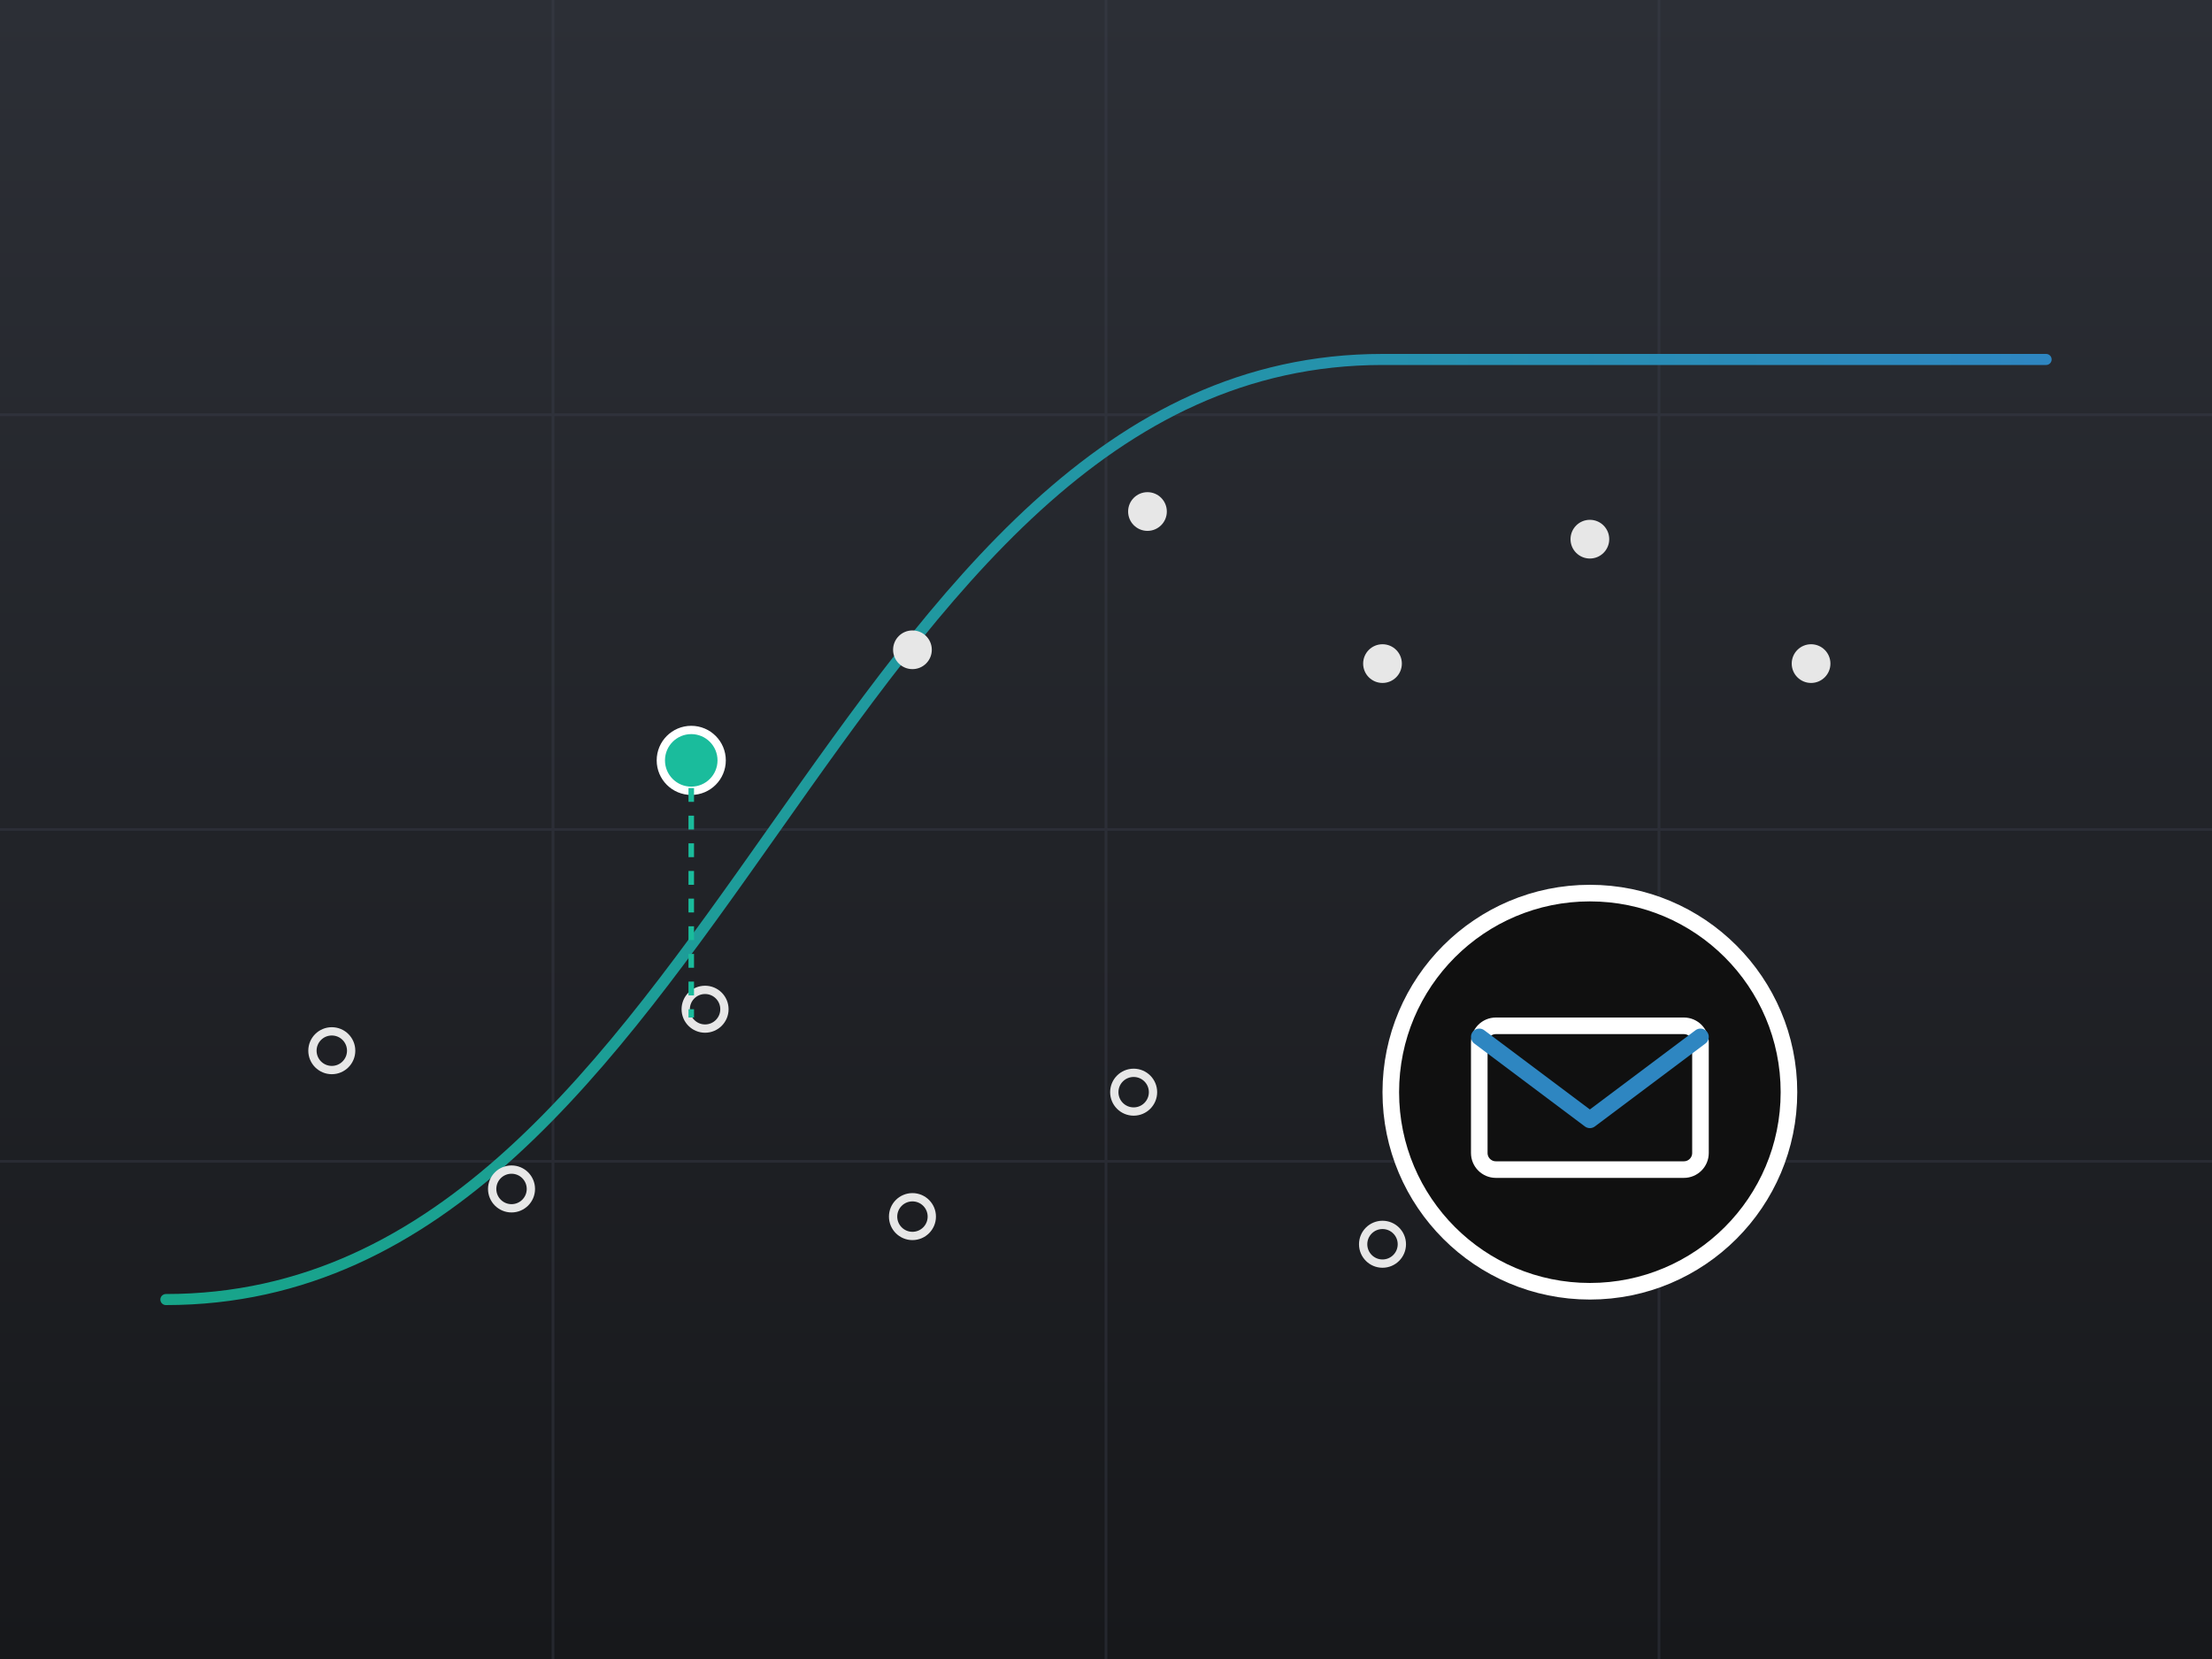
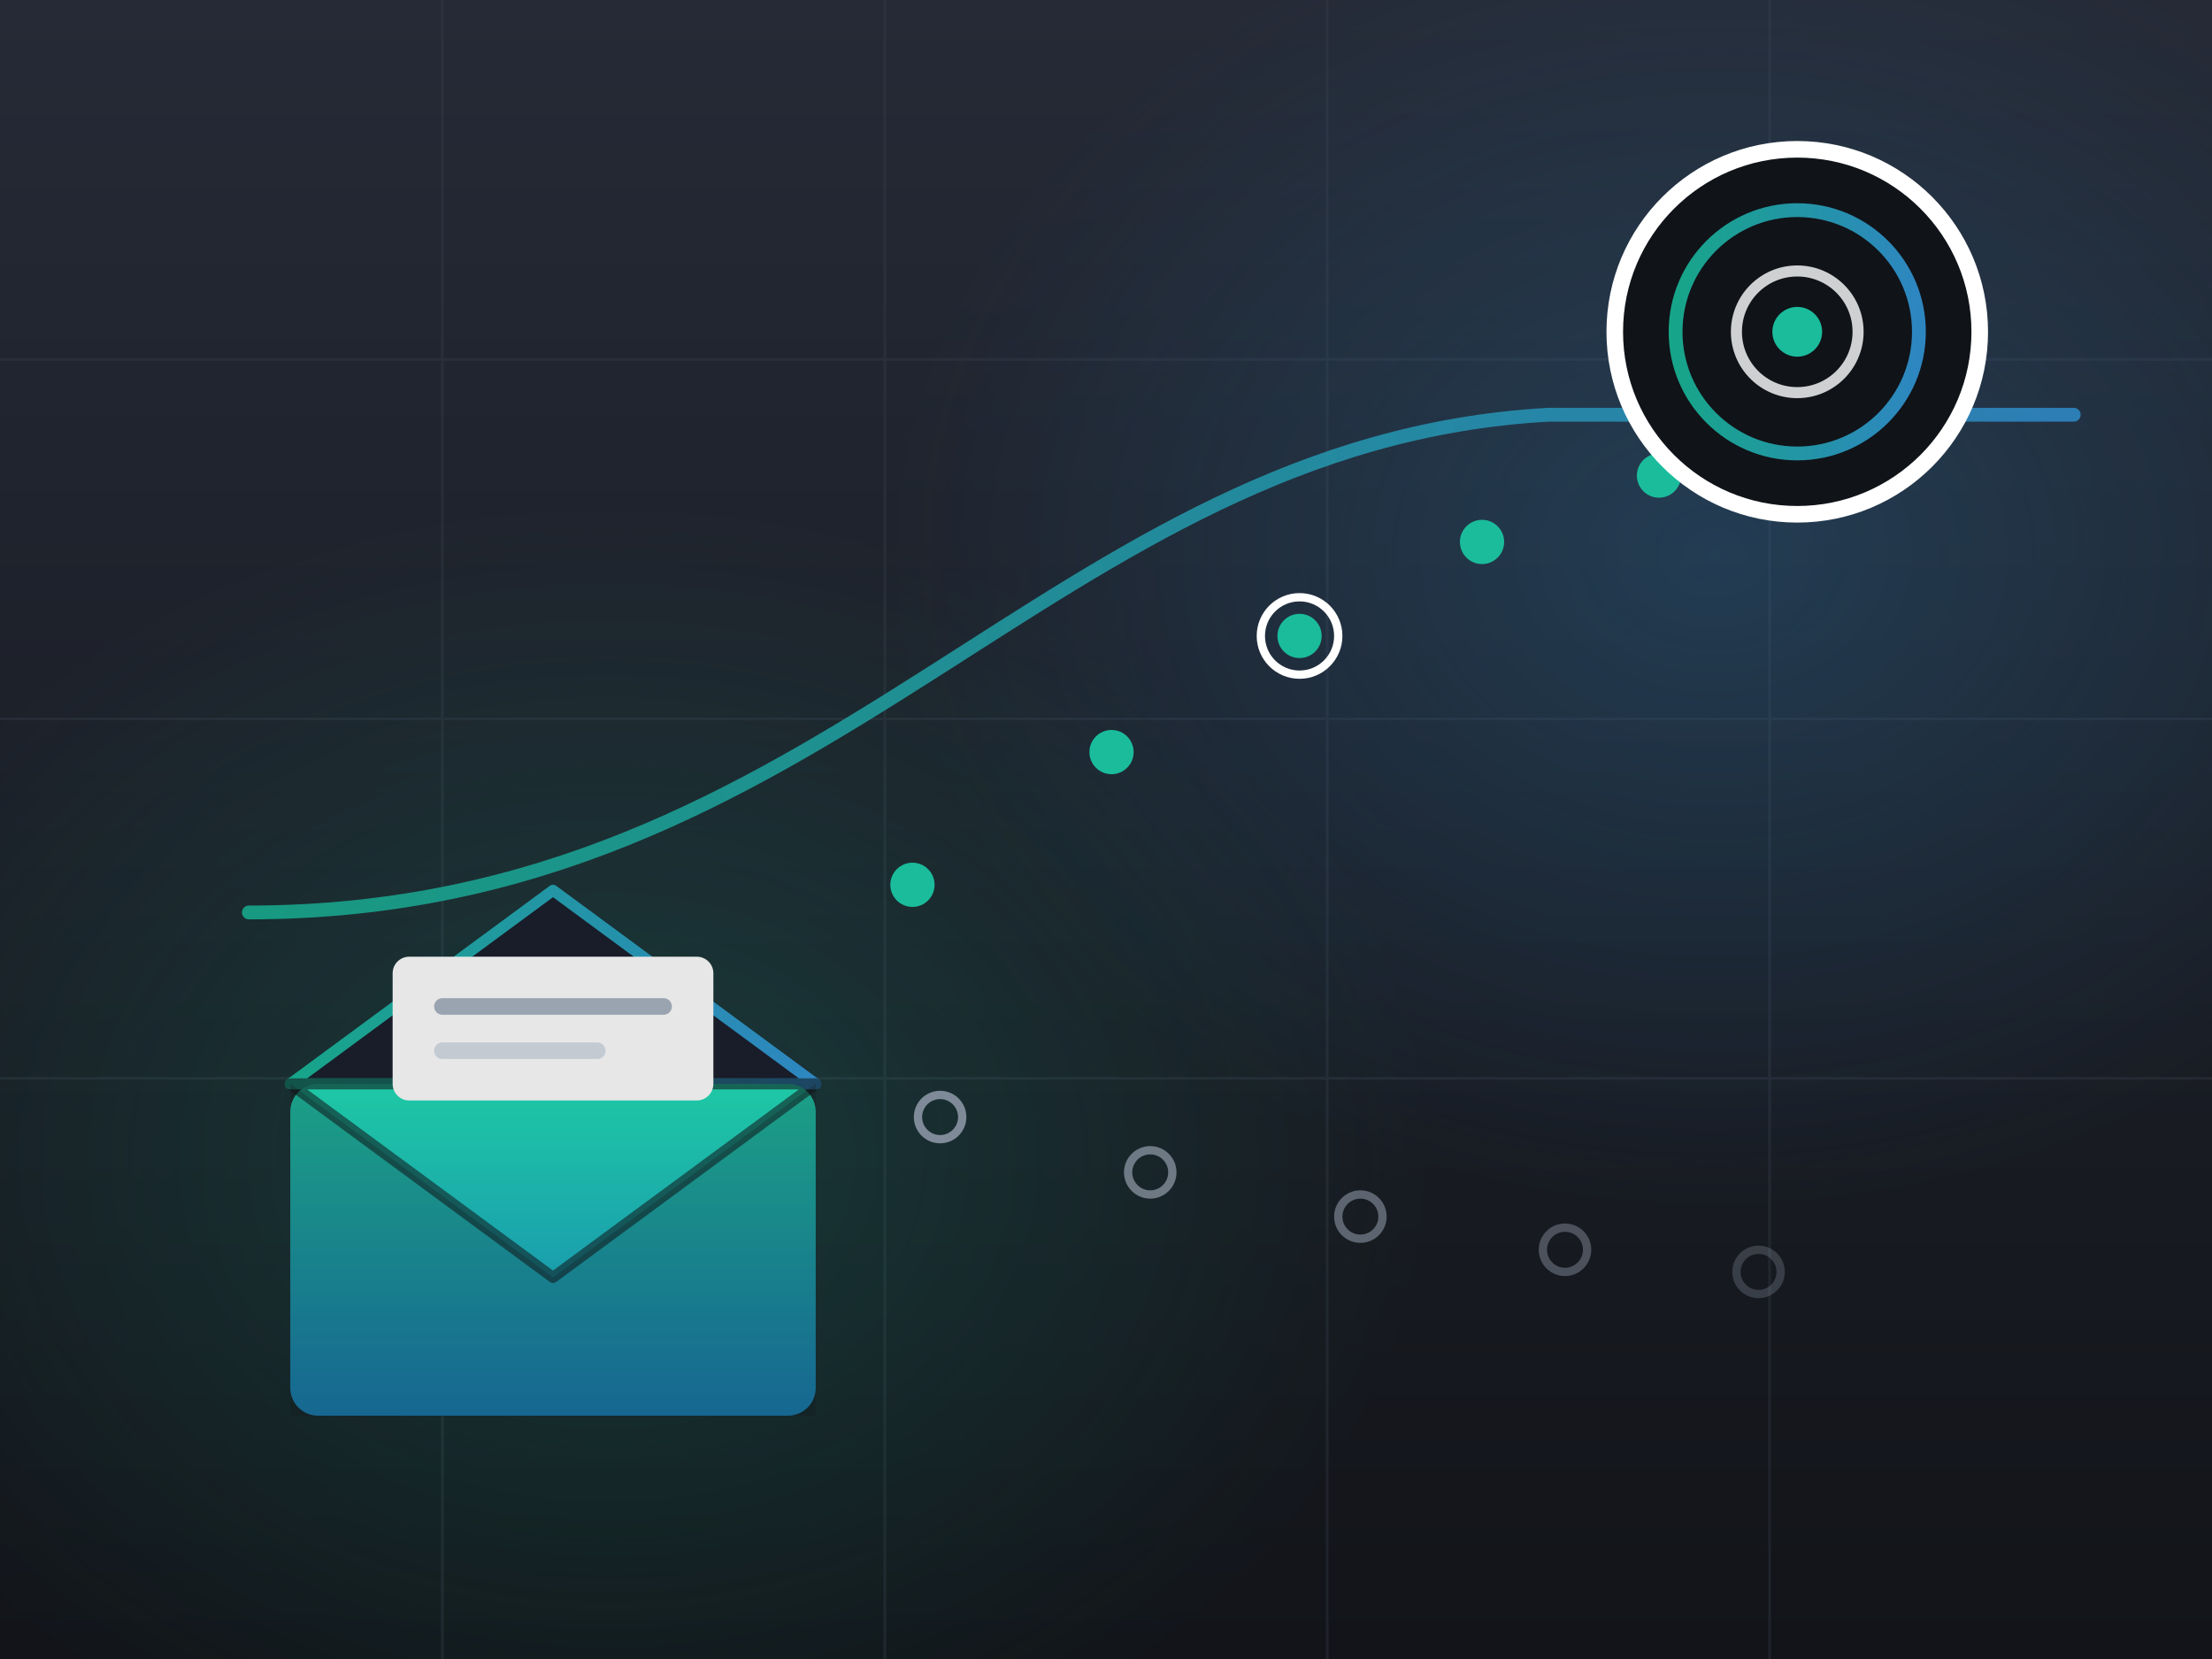
<svg xmlns="http://www.w3.org/2000/svg" viewBox="0 0 800 600" width="800" height="600" role="img" aria-label="Predicting marketing campaign response">
  <defs>
    <linearGradient id="bg" x1="0" y1="0" x2="0" y2="1">
-       <stop offset="0" stop-color="#2C2F36" />
-       <stop offset="1" stop-color="#17181B" />
+       <stop offset="0" stop-color="#252a36" />
+       <stop offset="1" stop-color="#121419" />
    </linearGradient>
    <linearGradient id="gb" x1="0" y1="0" x2="1" y2="0">
      <stop offset="0" stop-color="#17A589" />
      <stop offset="1" stop-color="#2E86C1" />
    </linearGradient>
+     <linearGradient id="env" x1="0" y1="0" x2="0" y2="1">
+       <stop offset="0" stop-color="#1ec8a5" />
+       <stop offset="1" stop-color="#177fb4" />
+     </linearGradient>
+     <radialGradient id="glow" cx="0.5" cy="0.5" r="0.5">
+       <stop offset="0" stop-color="#2E86C1" stop-opacity="0.26" />
+       <stop offset="1" stop-color="#2E86C1" stop-opacity="0" />
+     </radialGradient>
+     <radialGradient id="glow2" cx="0.5" cy="0.5" r="0.5">
+       <stop offset="0" stop-color="#17A589" stop-opacity="0.22" />
+       <stop offset="1" stop-color="#17A589" stop-opacity="0" />
+     </radialGradient>
  </defs>
  <rect width="800" height="600" fill="url(#bg)" />
-   <g stroke="#3E4250" stroke-width="1" opacity="0.35">
-     <line x1="0" y1="150" x2="800" y2="150" />
-     <line x1="0" y1="300" x2="800" y2="300" />
-     <line x1="0" y1="420" x2="800" y2="420" />
-     <line x1="200" y1="0" x2="200" y2="600" />
-     <line x1="400" y1="0" x2="400" y2="600" />
-     <line x1="600" y1="0" x2="600" y2="600" />
+   <g stroke="#3E4250" stroke-width="1" opacity="0.30">
+     <line x1="0" y1="130" x2="800" y2="130" />
+     <line x1="0" y1="260" x2="800" y2="260" />
+     <line x1="0" y1="390" x2="800" y2="390" />
+     <line x1="160" y1="0" x2="160" y2="600" />
+     <line x1="320" y1="0" x2="320" y2="600" />
+     <line x1="480" y1="0" x2="480" y2="600" />
+     <line x1="640" y1="0" x2="640" y2="600" />
  </g>
-   <path d="M 60 470 C 260 470, 300 130, 500 130 L 740 130" fill="none" stroke="url(#gb)" stroke-width="4" stroke-linecap="round" />
-   <g fill="none" stroke="#e7e7e7" stroke-width="3">
-     <circle cx="120" cy="380" r="7" />
-     <circle cx="185" cy="430" r="7" />
-     <circle cx="255" cy="365" r="7" />
-     <circle cx="330" cy="440" r="7" />
-     <circle cx="410" cy="395" r="7" />
-     <circle cx="500" cy="450" r="7" />
-     <circle cx="580" cy="400" r="7" />
+   <ellipse cx="220" cy="420" rx="300" ry="240" fill="url(#glow2)" />
+   <ellipse cx="620" cy="200" rx="300" ry="240" fill="url(#glow)" />
+   <g transform="translate(200,430)">
+     <polygon points="-95,-38 0,-108 95,-38" fill="#181d29" stroke="url(#gb)" stroke-width="4" stroke-linejoin="round" />
+     <rect x="-95" y="-38" width="190" height="120" rx="10" fill="url(#env)" />
+     <polygon points="-95,-38 0,32 95,-38 95,82 -95,82" fill="#101318" opacity="0.22" />
+     <polygon points="-95,-38 0,32 95,-38" fill="none" stroke="#0f1216" stroke-width="4" stroke-linejoin="round" opacity="0.55" />
+     <rect x="-58" y="-84" width="116" height="52" rx="6" fill="#e7e7e7" />
+     <line x1="-40" y1="-66" x2="40" y2="-66" stroke="#9aa4b0" stroke-width="6" stroke-linecap="round" />
+     <line x1="-40" y1="-50" x2="16" y2="-50" stroke="#c3cad2" stroke-width="6" stroke-linecap="round" />
  </g>
-   <g fill="#e7e7e7">
-     <circle cx="330" cy="235" r="7" />
-     <circle cx="415" cy="185" r="7" />
-     <circle cx="500" cy="240" r="7" />
-     <circle cx="575" cy="195" r="7" />
-     <circle cx="655" cy="240" r="7" />
+   <path d="M 90 330 C 300 330, 380 160, 560 150 L 750 150" fill="none" stroke="url(#gb)" stroke-width="5" stroke-linecap="round" opacity="0.9" />
+   <g fill="#1ABC9C">
+     <circle cx="330" cy="320" r="8" />
+     <circle cx="402" cy="272" r="8" />
+     <circle cx="470" cy="230" r="8" />
+     <circle cx="536" cy="196" r="8" />
+     <circle cx="600" cy="172" r="8" />
  </g>
-   <circle cx="250" cy="275" r="11" fill="#1ABC9C" stroke="#ffffff" stroke-width="3" />
-   <line x1="250" y1="275" x2="250" y2="368" stroke="#1ABC9C" stroke-width="2" stroke-dasharray="5 5" />
-   <g transform="translate(575,395)" stroke="#ffffff" stroke-width="6" fill="none" stroke-linejoin="round" stroke-linecap="round">
-     <circle cx="0" cy="0" r="72" fill="#101010" />
-     <rect x="-40" y="-24" width="80" height="52" rx="6" />
-     <path d="M -40 -20 L 0 10 L 40 -20" stroke="#2E86C1" />
+   <g fill="none" stroke="#8b95a3" stroke-width="3">
+     <circle cx="340" cy="404" r="8" opacity="0.9" />
+     <circle cx="416" cy="424" r="8" opacity="0.75" />
+     <circle cx="492" cy="440" r="8" opacity="0.6" />
+     <circle cx="566" cy="452" r="8" opacity="0.45" />
+     <circle cx="636" cy="460" r="8" opacity="0.3" />
  </g>
+   <g transform="translate(650,120)">
+     <circle r="66" fill="#101318" stroke="#ffffff" stroke-width="6" />
+     <circle r="44" fill="none" stroke="url(#gb)" stroke-width="5" />
+     <circle r="22" fill="none" stroke="#ffffff" stroke-width="4" opacity="0.8" />
+     <circle r="9" fill="#1ABC9C" />
+   </g>
+   <circle cx="470" cy="230" r="14" fill="none" stroke="#ffffff" stroke-width="3" />
</svg>
